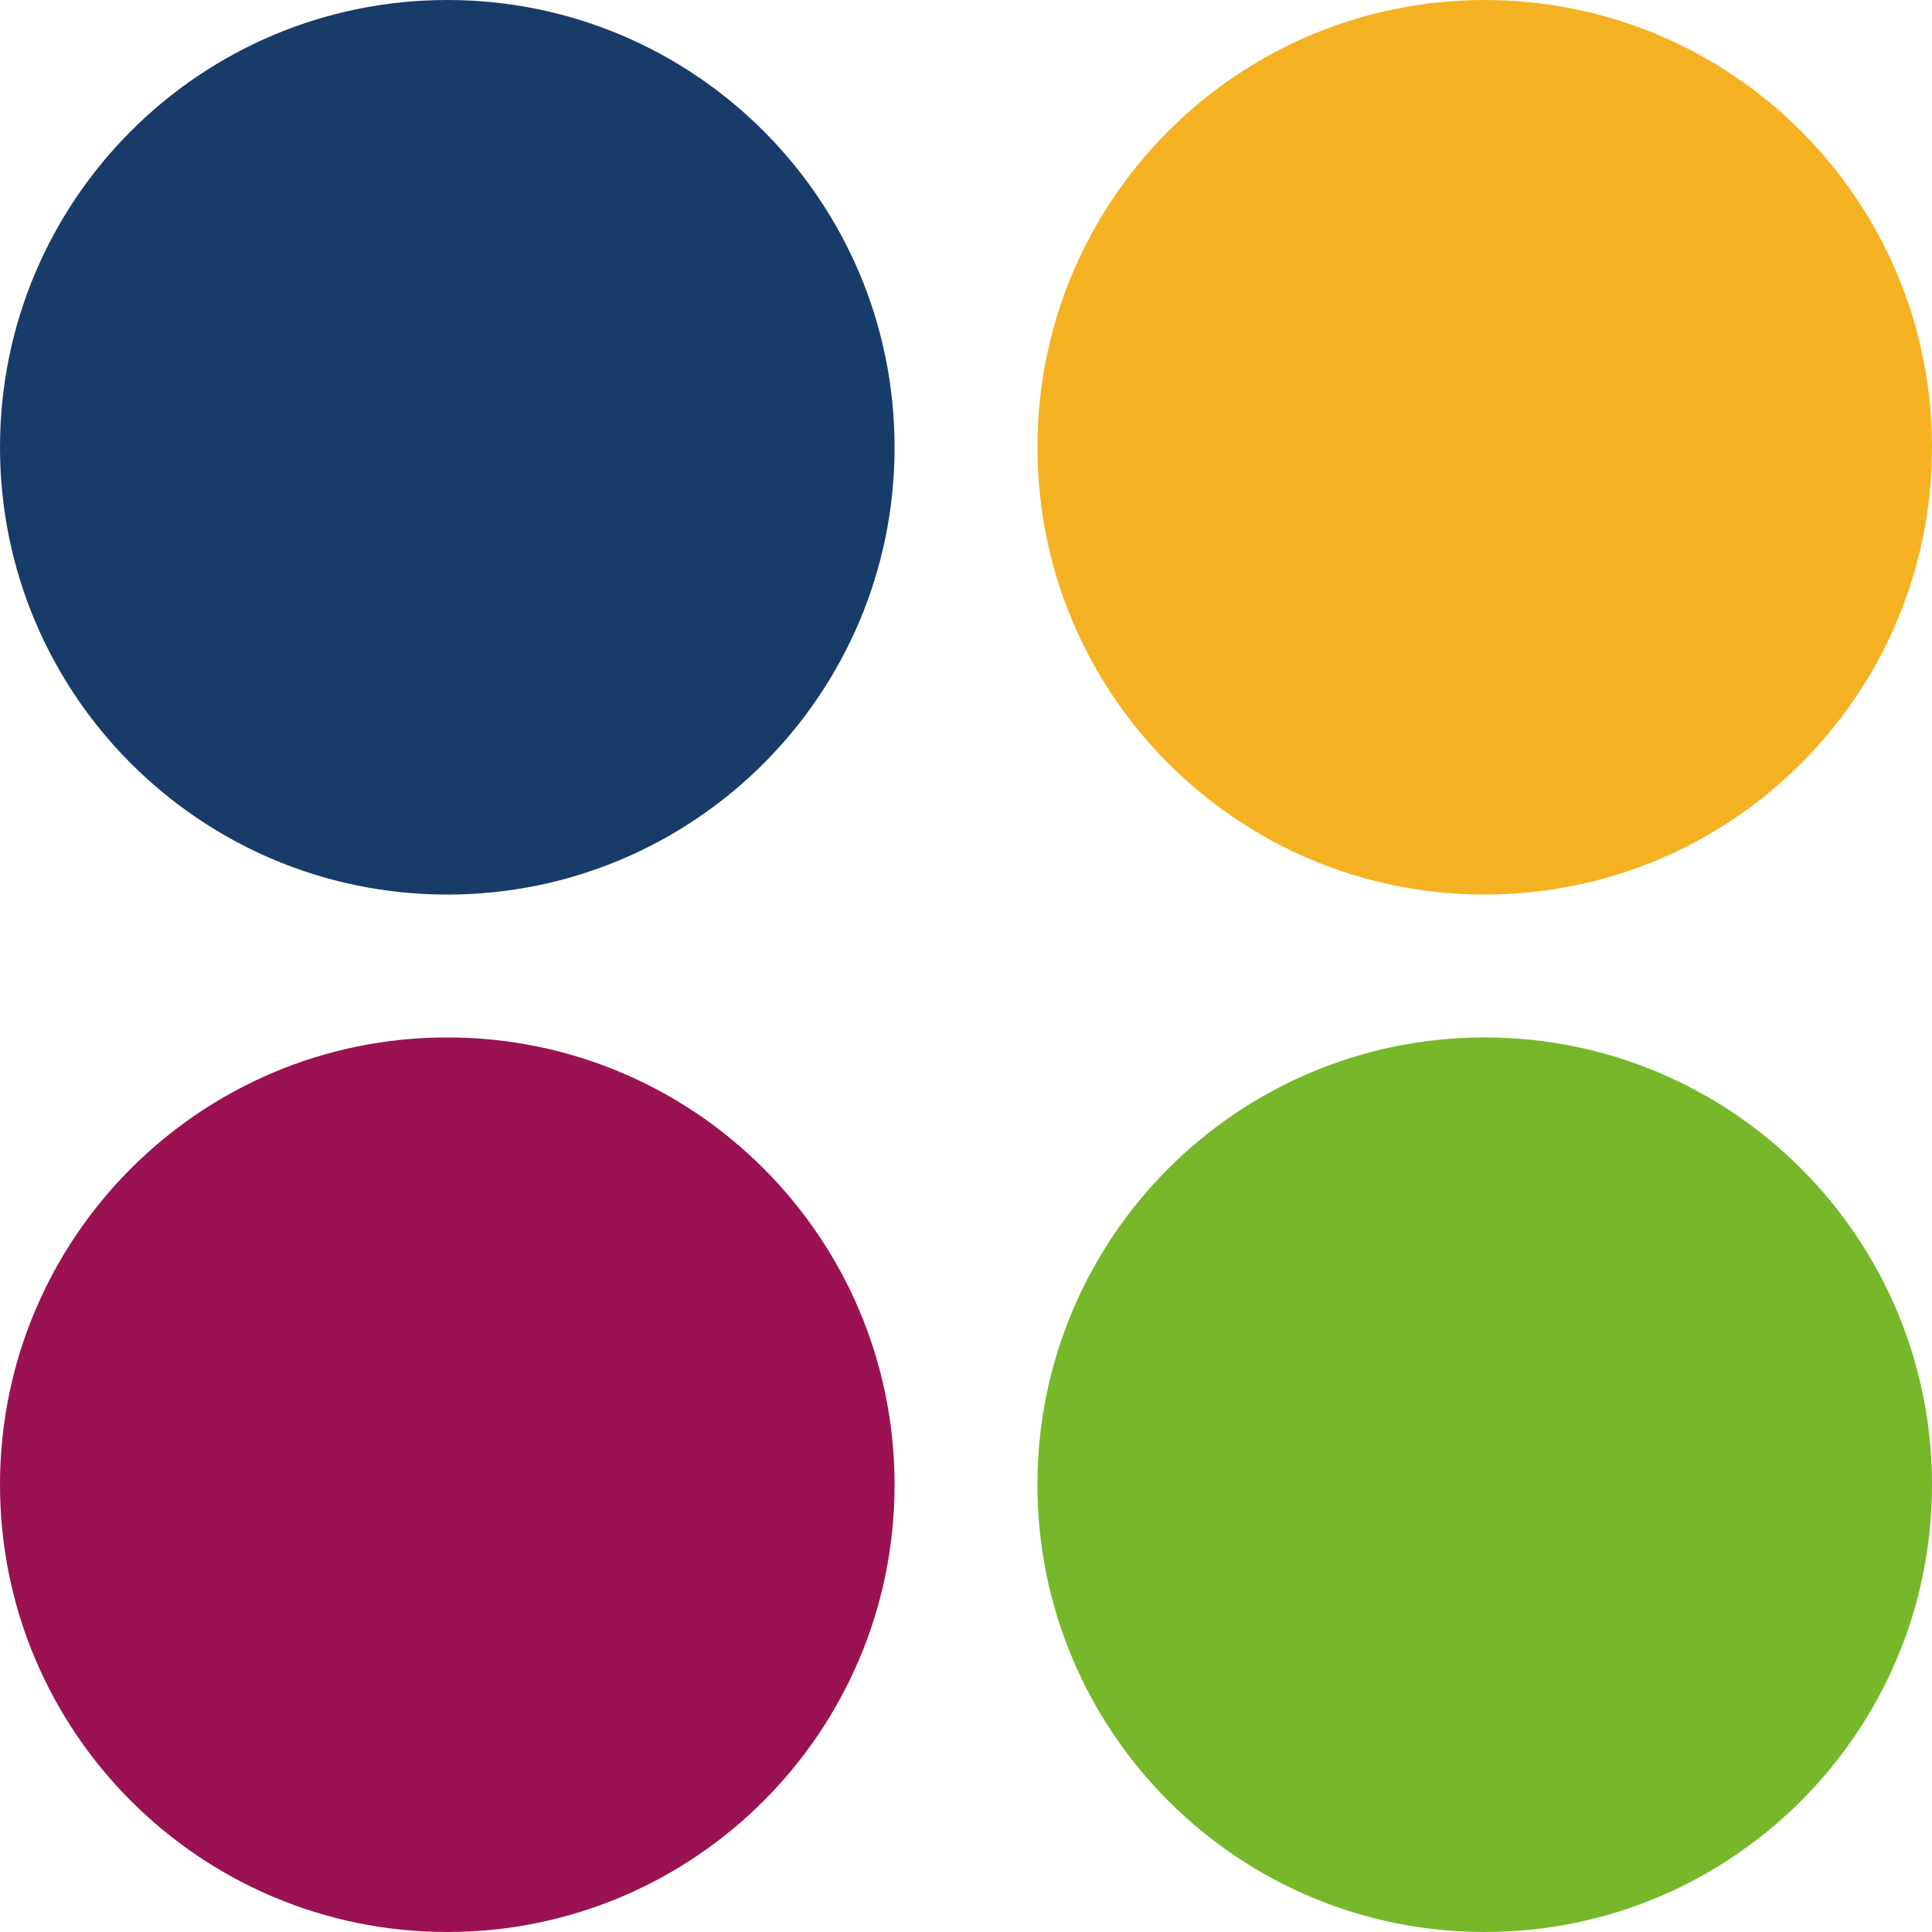
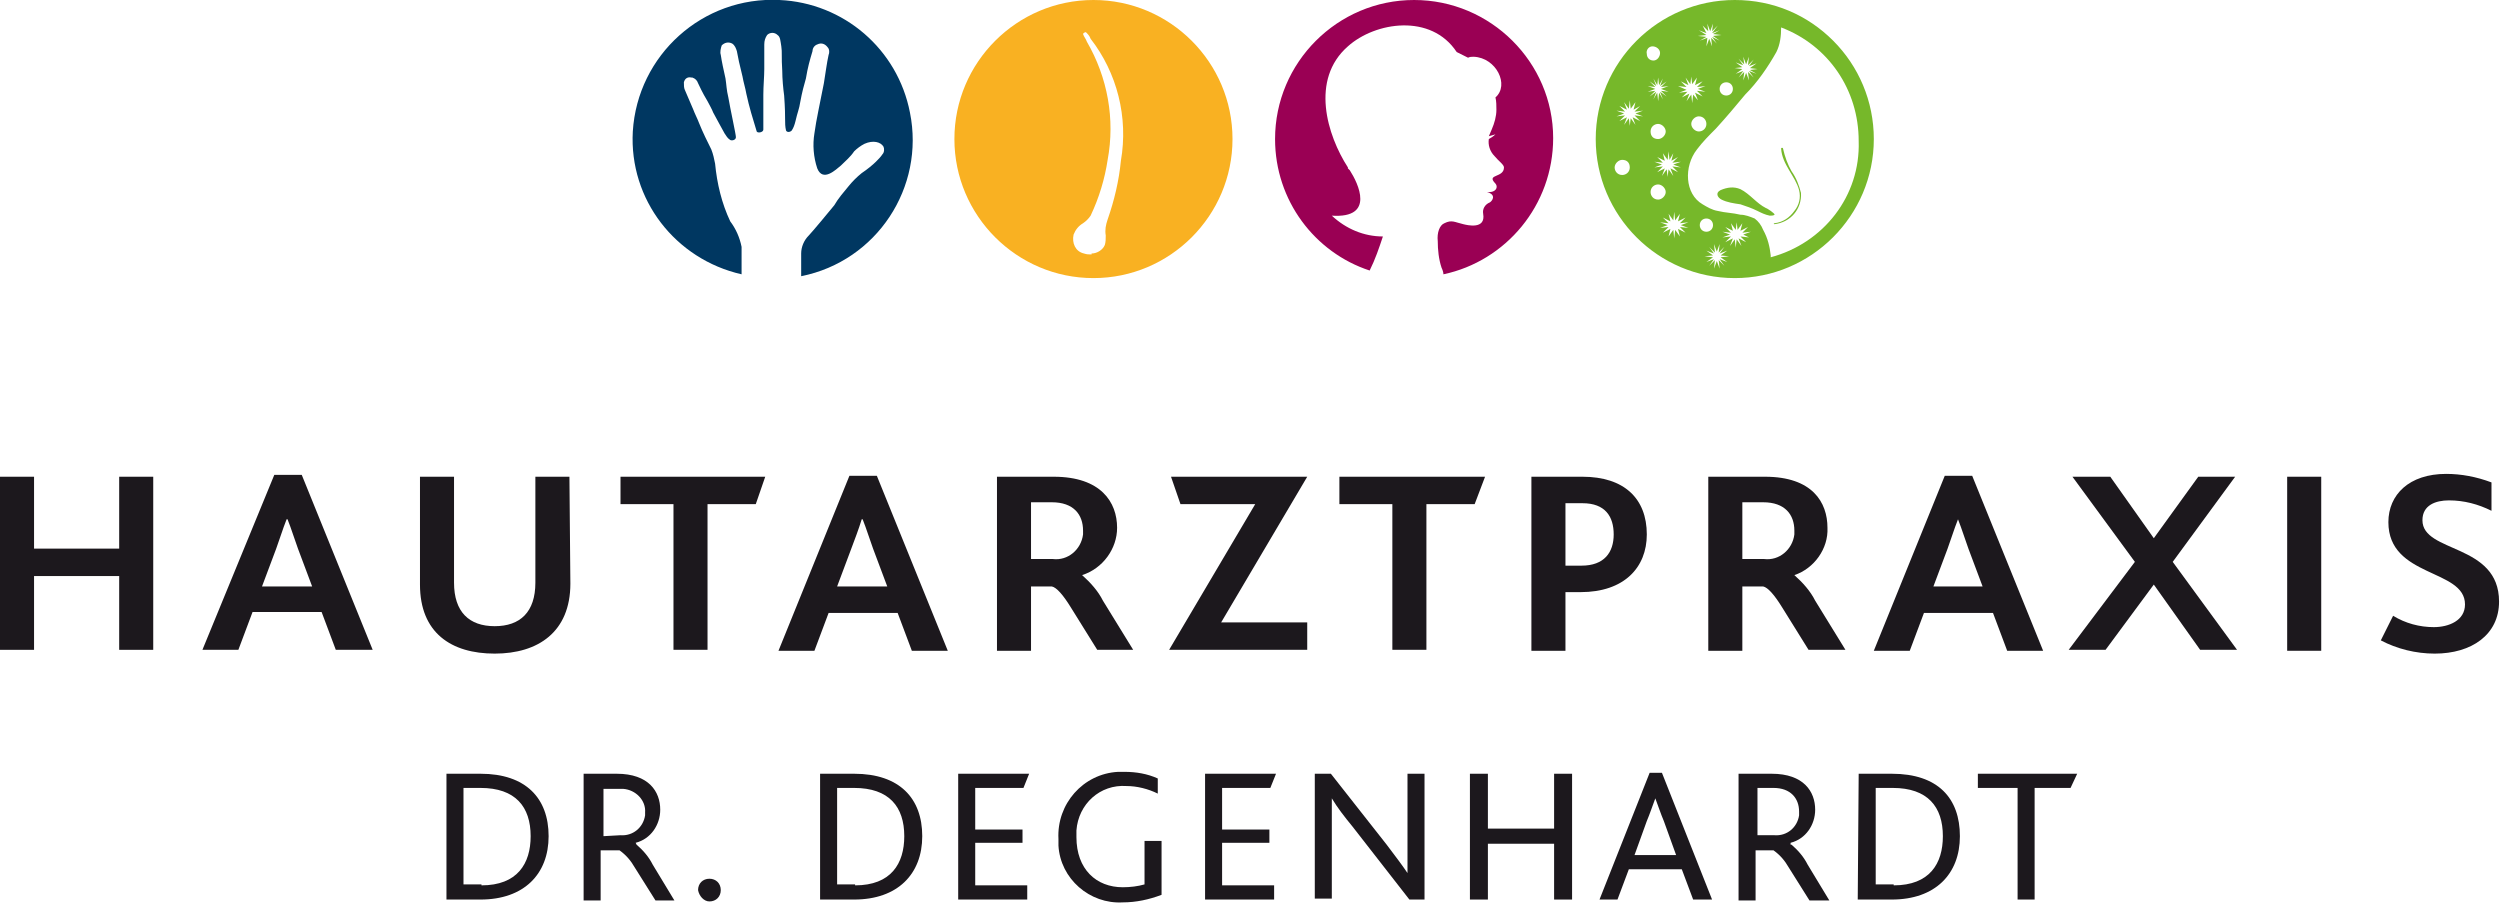
- <svg xmlns="http://www.w3.org/2000/svg" viewBox="0 0 518.33 518.33">
-   <g id="Ebene_2" data-name="Ebene 2">
-     <g id="Ebene_1-2" data-name="Ebene 1">
-       <g>
-         <g>
-           <circle cx="120" cy="120" r="120" style="fill: #183c69" />
-           <circle cx="398.33" cy="120" r="120" style="fill: #f4b223" />
-         </g>
-         <g>
-           <circle cx="120" cy="398.33" r="120" style="fill: #9a1252" />
-           <circle cx="398.33" cy="398.33" r="120" style="fill: #76b82a" />
-         </g>
-       </g>
-     </g>
-   </g>
+ <svg xmlns="http://www.w3.org/2000/svg" version="1.1" id="Ebene_1" x="0px" y="0px" viewBox="0 0 264.3 95.4" style="enable-background:new 0 0 264.3 95.4;" xml:space="preserve">
+   <style type="text/css">
+ 	.st0{fill:#1C181D;}
+ 	.st1{fill:#003761;}
+ 	.st2{fill:none;}
+ 	.st3{fill:#F9B122;}
+ 	.st4{fill:#9A0054;}
+ 	.st5{fill:#76B82A;}
+ </style>
+   <path class="st0" d="M50.9,93.6c3.8,0,5.2-2.3,5.2-5.2c0-3.1-1.6-5.1-5.3-5.1h-1.8v10.2H50.9z M47.2,81.8h3.6c4.8,0,7.2,2.6,7.2,6.6  s-2.6,6.7-7.2,6.7h-3.6V81.8z" />
+   <path class="st0" d="M65.6,88.3c1.3,0.1,2.4-0.8,2.6-2.1c0-0.1,0-0.2,0-0.3c0.1-1.3-1-2.4-2.3-2.5c-0.1,0-0.3,0-0.4,0h-1.7v5  L65.6,88.3z M67.3,89.3c0.7,0.6,1.3,1.3,1.7,2.1l2.3,3.8h-2l-2.2-3.5c-0.4-0.7-0.9-1.3-1.6-1.8h-2v5.3h-1.8V81.8h3.5  c3.4,0,4.6,1.9,4.6,3.8c0,1.6-1,3.1-2.6,3.5L67.3,89.3z" />
+   <path class="st0" d="M73.8,94.1c0-0.7,0.5-1.2,1.2-1.2c0.7,0,1.2,0.5,1.2,1.2c0,0,0,0,0,0c0,0.7-0.5,1.2-1.2,1.2  C74.4,95.3,73.9,94.7,73.8,94.1C73.8,94.1,73.8,94.1,73.8,94.1" />
+   <path class="st0" d="M90.4,93.6c3.8,0,5.2-2.3,5.2-5.2c0-3.1-1.6-5.1-5.3-5.1h-1.8v10.2H90.4z M86.7,81.8h3.6c4.8,0,7.2,2.6,7.2,6.6  s-2.6,6.7-7.2,6.7h-3.6V81.8z" />
+   <polygon class="st0" points="101.3,81.8 101.3,95.1 108.6,95.1 108.6,93.6 103.1,93.6 103.1,89.1 108.1,89.1 108.1,87.7 103.1,87.7   103.1,83.3 108.2,83.3 108.8,81.8 " />
+   <path class="st0" d="M122.8,94.6c-1.3,0.5-2.7,0.8-4.1,0.8c-3.5,0.2-6.6-2.5-6.8-6c0-0.2,0-0.5,0-0.7c-0.2-3.7,2.6-6.9,6.3-7.1  c0.2,0,0.4,0,0.7,0c1.2,0,2.4,0.2,3.5,0.7v1.6c-1-0.5-2.2-0.8-3.3-0.8c-2.8-0.2-5.1,1.9-5.3,4.7c0,0.2,0,0.4,0,0.7  c0,3.4,2.1,5.3,4.9,5.3c0.8,0,1.6-0.1,2.3-0.3v-4.6h1.8L122.8,94.6z" />
+   <polygon class="st0" points="127.4,81.8 127.4,95.1 134.7,95.1 134.7,93.6 129.2,93.6 129.2,89.1 134.2,89.1 134.2,87.7 129.2,87.7   129.2,83.3 134.3,83.3 134.9,81.8 " />
+   <path class="st0" d="M148.8,92.3c0-0.7,0-2,0-2.9v-7.6h1.8v13.3H149l-6-7.7c-0.9-1.1-1.6-2-2.2-3l0,0c0,0.8,0,2,0,2.9v7.7H139V81.8  h1.7l5.9,7.5C147.5,90.5,148.2,91.4,148.8,92.3L148.8,92.3z" />
+   <polygon class="st0" points="164.3,81.8 164.3,87.6 157.3,87.6 157.3,81.8 155.4,81.8 155.4,95.1 157.3,95.1 157.3,89.2 164.3,89.2   164.3,95.1 166.2,95.1 166.2,81.8 " />
+   <path class="st0" d="M177.2,90.4l-1.3-3.6c-0.3-0.7-0.6-1.6-0.9-2.4H175c-0.3,0.8-0.6,1.7-0.9,2.4l-1.3,3.6H177.2z M174.4,81.7h1.3  l5.3,13.4h-2l-1.2-3.2h-5.6l-1.2,3.2h-1.9L174.4,81.7z" />
+   <path class="st0" d="M187.6,88.3c1.3,0.1,2.4-0.8,2.6-2.1c0-0.1,0-0.2,0-0.4c0-1.4-0.9-2.5-2.7-2.5h-1.7v5L187.6,88.3z M189.4,89.3  c0.7,0.6,1.3,1.3,1.7,2.1l2.3,3.8h-2.1l-2.2-3.5c-0.4-0.7-0.9-1.3-1.6-1.8h-1.9v5.3h-1.8V81.8h3.5c3.4,0,4.6,1.9,4.6,3.8  c0,1.6-1,3.1-2.6,3.5V89.3z" />
+   <path class="st0" d="M200.2,93.6c3.8,0,5.2-2.3,5.2-5.2c0-3.1-1.6-5.1-5.3-5.1h-1.8v10.2H200.2z M196.5,81.8h3.5  c4.9,0,7.2,2.6,7.2,6.6s-2.6,6.7-7.2,6.7h-3.6L196.5,81.8z" />
+   <polygon class="st0" points="209.1,81.8 209.1,83.3 213.3,83.3 213.3,95.1 215.1,95.1 215.1,83.3 218.9,83.3 219.6,81.8 " />
+   <polygon class="st0" points="12.6,50.4 12.6,58 3.6,58 3.6,50.4 0,50.4 0,68.7 3.6,68.7 3.6,60.9 12.6,60.9 12.6,68.7 16.2,68.7   16.2,50.4 " />
+   <path class="st0" d="M33,62l-1.5-4c-0.3-0.8-0.7-2.1-1.1-3.1h-0.1c-0.4,1-0.8,2.3-1.1,3.1l-1.5,4L33,62z M29,50.2h2.9l7.5,18.5h-3.9  l-1.5-4h-7.3l-1.5,4h-3.8L29,50.2z" />
+   <path class="st0" d="M60.3,61.7c0,5.1-3.4,7.4-8,7.4s-7.9-2.2-7.9-7.3V50.4H48v11.2c0,3.1,1.6,4.6,4.3,4.6s4.3-1.5,4.3-4.6V50.4h3.6  L60.3,61.7z" />
+   <polygon class="st0" points="71.2,53.3 65.6,53.3 65.6,50.4 80.9,50.4 79.9,53.3 74.8,53.3 74.8,68.7 71.2,68.7 " />
+   <path class="st0" d="M93.8,62l-1.5-4c-0.3-0.8-0.7-2.1-1.1-3.1h-0.1c-0.3,1-0.8,2.3-1.1,3.1l-1.5,4L93.8,62z M89.8,50.3h2.9  l7.5,18.5h-3.8l-1.5-4h-7.3l-1.5,4h-3.8L89.8,50.3z" />
+   <path class="st0" d="M111.3,59.1c1.6,0.2,3-1,3.2-2.6c0-0.1,0-0.3,0-0.4c0-1.7-1-3-3.3-3H109v6L111.3,59.1z M114.4,60.8  c0.9,0.8,1.7,1.7,2.2,2.7l3.2,5.2H116l-2.8-4.5c-0.8-1.3-1.5-2.1-2-2.2H109v6.8h-3.6V50.4h6c5,0,6.7,2.7,6.7,5.4  C118.1,58,116.6,60.1,114.4,60.8L114.4,60.8z" />
+   <polygon class="st0" points="132.7,53.3 124.8,53.3 123.8,50.4 138.2,50.4 129.1,65.8 138.2,65.8 138.2,68.7 123.6,68.7 " />
+   <polygon class="st0" points="147.2,53.3 141.6,53.3 141.6,50.4 157,50.4 155.9,53.3 150.8,53.3 150.8,68.7 147.2,68.7 " />
+   <path class="st0" d="M167.2,59.8c2.4,0,3.4-1.4,3.4-3.3s-0.9-3.3-3.3-3.3h-1.8v6.6L167.2,59.8z M161.9,50.4h5.4  c4.4,0,6.8,2.3,6.8,6.1c0,3.5-2.4,6.1-7,6.1h-1.6v6.2h-3.6L161.9,50.4z" />
+   <path class="st0" d="M186.5,59.1c1.6,0.2,3-1,3.2-2.6c0-0.1,0-0.3,0-0.4c0-1.7-1-3-3.3-3h-2.2v6L186.5,59.1z M189.7,60.8  c0.9,0.8,1.7,1.7,2.2,2.7l3.2,5.2h-3.9l-2.8-4.5c-0.8-1.3-1.5-2.1-2-2.2h-2.2v6.8h-3.6V50.4h6c5,0,6.6,2.7,6.6,5.4  C193.3,58,191.8,60.1,189.7,60.8L189.7,60.8z" />
+   <path class="st0" d="M209.6,62l-1.5-4c-0.3-0.8-0.7-2.1-1.1-3.1H207c-0.4,1-0.8,2.3-1.1,3.1l-1.5,4L209.6,62z M205.6,50.3h2.9  l7.5,18.5h-3.8l-1.5-4h-7.3l-1.5,4h-3.8L205.6,50.3z" />
+   <polygon class="st0" points="223.1,50.4 227.7,56.9 232.4,50.4 236.3,50.4 229.7,59.4 236.5,68.7 232.6,68.7 227.7,61.8 222.6,68.7   218.7,68.7 225.7,59.4 219.1,50.4 " />
+   <rect x="241.8" y="50.4" class="st0" width="3.6" height="18.4" />
+   <path class="st0" d="M253,65.1c1.3,0.8,2.8,1.2,4.3,1.2c1.6,0,3.3-0.7,3.3-2.4c0-3.8-8.1-2.8-8.1-8.7c0-2.9,2.2-5.1,6.1-5.1  c1.6,0,3.2,0.3,4.8,0.9v3c-1.4-0.7-2.9-1.1-4.5-1.1c-1.4,0-2.8,0.5-2.8,2.1c0,3.5,8.1,2.4,8.1,8.6c0,3.5-2.9,5.5-6.8,5.5  c-2,0-4-0.5-5.7-1.4L253,65.1z" />
+   <path class="st1" d="M82.4,0c-8.1-0.4-15,5.8-15.5,13.9c-0.4,7.2,4.5,13.5,11.5,15.1v-2.9c-0.2-1-0.6-1.9-1.2-2.7  c-0.9-1.9-1.4-4-1.6-6.1c-0.1-0.5-0.2-1-0.4-1.5C74.8,15,74.3,14,73.9,13c-0.1-0.3-0.5-1.1-0.6-1.4c-0.5-1.2-0.7-1.6-0.9-2.1  c-0.1-0.2-0.1-0.5-0.1-0.8c0.1-0.4,0.4-0.6,0.8-0.5c0,0,0,0,0.1,0c0.3,0.1,0.5,0.3,0.6,0.6c0.2,0.4,0.4,0.9,1,1.9  c0.1,0.2,0.5,0.9,0.6,1.2c0.5,0.9,0.8,1.5,1.2,2.2c0.2,0.3,0.3,0.5,0.6,0.7c0.2,0.1,0.6,0,0.6-0.3s-0.6-3-0.8-4.2  c-0.2-0.8-0.2-1.4-0.3-2c-0.2-0.9-0.4-1.8-0.5-2.5c-0.1-0.3,0-0.7,0.1-1c0.3-0.3,0.7-0.4,1.1-0.2c0.3,0.2,0.4,0.5,0.5,0.8  c0.1,0.6,0.3,1.5,0.6,2.7c0.1,0.6,0.3,1.2,0.4,1.8c0.3,1.4,0.7,2.7,1.1,4c0.1,0.2,0.7,0.1,0.7-0.2s0-2.2,0-3.7  c0-0.9,0.1-1.9,0.1-2.7c0-1.3,0-2.2,0-2.6c0-0.4,0.1-0.7,0.3-1c0.3-0.3,0.8-0.3,1.1,0c0.3,0.2,0.3,0.6,0.4,1.2s0,1.1,0.1,2.6  c0,0.8,0.1,1.9,0.2,2.6c0.1,1.4,0.1,2.1,0.1,2.5c0,0.4,0,0.8,0.1,1.2c0.1,0.2,0.4,0.2,0.6,0c0,0,0,0,0,0c0.2-0.3,0.3-0.6,0.4-1  c0.2-0.9,0.4-1.3,0.5-2C84.8,9.7,85,9,85.2,8.3c0.2-1.2,0.4-1.9,0.7-2.9c0-0.3,0.2-0.6,0.5-0.7c0.4-0.2,0.8-0.1,1.1,0.3  c0.2,0.2,0.2,0.6,0.1,0.8c-0.2,0.9-0.3,1.8-0.5,3c-0.4,2.1-0.8,3.8-1,5.3c-0.2,1.2-0.1,2.5,0.3,3.7c0.6,1.5,2,0.1,2.5-0.3  c0.5-0.5,1-0.9,1.4-1.5c0.3-0.3,0.7-0.6,1.1-0.8c0.9-0.4,1.7-0.2,2,0.3c0.1,0.2,0.1,0.6-0.1,0.8c-0.2,0.3-0.4,0.5-0.7,0.8  c-0.3,0.3-0.9,0.8-1.5,1.2c-0.5,0.4-1,0.9-1.4,1.4c-0.5,0.6-1.1,1.3-1.5,2c-0.4,0.5-2.4,2.9-2.7,3.2c-0.5,0.5-0.8,1.2-0.8,1.9  c0,0.4,0,1.3,0,2.4c8-1.6,13.1-9.4,11.5-17.3C94.9,5.2,89.2,0.3,82.4,0" />
+   <path class="st2" d="M159.2,15.6L159.2,15.6" />
+   <path class="st3" d="M115.6,0c-8.1,0-14.7,6.6-14.7,14.7s6.6,14.7,14.7,14.7c8.1,0,14.7-6.6,14.7-14.7C130.3,6.6,123.7,0,115.6,0z   M118.5,17c-0.2,2.1-0.7,4.2-1.4,6.2c-0.2,0.6-0.3,1.1-0.2,1.7c0,0.3,0,0.7-0.1,1c-0.2,0.5-0.8,0.9-1.4,0.9l0,0.1  c-0.3,0-0.5,0-0.8-0.1c-0.9-0.2-1.3-1.1-1.1-2c0,0,0,0,0,0c0.2-0.5,0.5-0.9,1-1.2c0.3-0.2,0.6-0.5,0.8-0.8c0.9-1.9,1.5-3.9,1.8-5.9  c0.8-4.3,0-8.7-2.2-12.5c-0.1-0.3-0.3-0.5-0.4-0.8c0-0.1,0.2-0.2,0.3-0.2c0.2,0.2,0.4,0.4,0.5,0.7C118.1,7.7,119.3,12.4,118.5,17z" />
+   <path class="st4" d="M149.5,0c-8.1,0-14.7,6.6-14.7,14.7c0,0,0,0,0,0c0,6.5,4.2,12,10,13.9l0,0c0.6-1.2,1-2.4,1.4-3.6  c-2,0-3.9-0.8-5.4-2.2c4.6,0.3,2.8-3.4,1.9-4.8l-0.2-0.2l0-0.1c-2.2-3.4-4-9.3,0-12.8c2.9-2.6,8.8-3.5,11.5,0.6  c0.4,0.2,0.8,0.4,1.2,0.6c0.2-0.1,0.4-0.1,0.6-0.1c2.4,0.1,3.8,3,2.3,4.3c0.1,0.4,0.1,0.9,0.1,1.3c0,0.7-0.2,1.4-0.5,2.1  c-0.1,0.2-0.2,0.5-0.3,0.7c0.4-0.1,0.7-0.2,0.7-0.2c-0.2,0.2-0.5,0.4-0.7,0.5c-0.1,0.6,0.1,1.3,0.6,1.8c0.4,0.5,1,0.9,1,1.2  c0,1.1-1.8,0.7-1,1.6c0.1,0.1,0.3,0.3,0.2,0.6c-0.2,0.5-0.9,0.4-1,0.4c1.1,0.3,0.5,1,0.3,1.1c-0.5,0.2-0.8,0.7-0.7,1.2  c0.3,1.7-1.7,1.2-2.1,1.1c-0.9-0.2-1.2-0.5-2-0.1c-0.5,0.2-0.8,1-0.7,1.9c0,0.9,0.1,1.9,0.4,2.8c0.1,0.2,0.2,0.5,0.2,0.7  c6.6-1.4,11.6-7.3,11.6-14.4C164.2,6.6,157.6,0,149.5,0z" />
+   <path class="st5" d="M193.8,4.3c-2.7-2.7-6.3-4.3-10.4-4.3c-8.1,0-14.7,6.6-14.7,14.7c0,8.1,6.6,14.7,14.7,14.7s14.7-6.6,14.7-14.7  C198.1,10.7,196.5,7,193.8,4.3z M184.2,7.1l-0.7-0.5l0.8,0.3l-0.5-0.7l0.6,0.6L184.3,6l0.3,0.8l0.3-0.8l-0.1,0.9l0.6-0.6L184.9,7  l0.8-0.3l-0.7,0.5l0.8,0.1l-0.8,0.1l0.7,0.4l-0.8-0.3l0.5,0.7l-0.6-0.6l0.1,0.9l-0.3-0.8l-0.3,0.8l0.1-0.9l-0.6,0.6l0.5-0.7  l-0.8,0.3l0.7-0.5l-0.8-0.1L184.2,7.1z M182.5,8.7c0.4,0,0.7,0.3,0.7,0.7s-0.3,0.7-0.7,0.7c-0.4,0-0.7-0.3-0.7-0.7  S182.1,8.7,182.5,8.7z M179.6,3.2l0.8,0.3L180,2.7l0.6,0.6l-0.1-0.8l0.3,0.8l0.3-0.8l-0.1,0.8l0.6-0.6L181,3.5l0.8-0.3l-0.7,0.4  l0.9,0.1l-0.9,0.1l0.7,0.5L181,3.9l0.5,0.7L180.9,4l0.1,0.9l-0.3-0.8l-0.3,0.8l0.1-0.9L180,4.7l0.5-0.7l-0.8,0.3l0.7-0.4l-0.9-0.1  l0.9-0.1L179.6,3.2z M177.4,9.1l0.9,0.1l-0.6-0.6l0.8,0.4l-0.3-0.8l0.5,0.7l0.1-0.8l0.1,0.8l0.5-0.7L179.2,9l0.8-0.4l-0.6,0.6  l0.9-0.1l-0.8,0.3l0.8,0.3l-0.9-0.1l0.6,0.6l-0.8-0.4l0.3,0.8L179,10l-0.1,0.9l-0.1-0.9l-0.5,0.7l0.3-0.8l-0.8,0.4l0.6-0.6l-0.9,0.1  l0.8-0.3L177.4,9.1z M180.4,13.1L180.4,13.1c0,0.5-0.4,0.8-0.8,0.8s-0.8-0.4-0.8-0.8c0-0.4,0.4-0.8,0.8-0.8  C180.1,12.3,180.4,12.7,180.4,13.1z M176.9,16.2l-0.2,0.8l0.7-0.4l-0.6,0.6l0.9-0.1l-0.8,0.3l0.8,0.3l-0.9-0.1l0.6,0.6l-0.8-0.4  l0.3,0.8l-0.5-0.7l-0.1,0.8l-0.1-0.8l-0.5,0.7l0.3-0.8l-0.8,0.4l0.6-0.6l-0.9,0.1l0.8-0.3l-0.8-0.3l0.9,0.1l-0.6-0.6l0.8,0.4  l-0.2-0.8l0.5,0.7l0.1-0.9l0.1,0.9L176.9,16.2z M174.5,13.9c0-0.5,0.4-0.8,0.8-0.8c0.4,0,0.8,0.4,0.8,0.8s-0.4,0.8-0.8,0.8  C174.8,14.7,174.5,14.4,174.5,13.9z M172.3,17.7c0,0.5-0.4,0.8-0.8,0.8c-0.5,0-0.8-0.4-0.8-0.8c0-0.4,0.4-0.8,0.8-0.8  C172,16.9,172.3,17.2,172.3,17.7L172.3,17.7z M173.7,12.3l-0.9-0.1l0.6,0.6l-0.8-0.4l0.3,0.8l-0.5-0.7l-0.1,0.8l-0.1-0.8l-0.5,0.7  l0.3-0.8l-0.8,0.4l0.6-0.6l-0.9,0.1l0.8-0.3l-0.8-0.3l0.9,0.1l-0.6-0.6l0.8,0.4l-0.3-0.8l0.5,0.7l0.1-0.9l0.1,0.9l0.5-0.7l-0.2,0.8  l0.7-0.4l-0.6,0.6l0.9-0.1l-0.8,0.3L173.7,12.3z M174.7,4.9c0.4,0,0.8,0.3,0.8,0.7s-0.3,0.8-0.7,0.8h0c-0.4,0-0.7-0.3-0.7-0.7  C174,5.3,174.3,4.9,174.7,4.9z M174.2,9.7l0.8-0.3l-0.8-0.3l0.8,0.1l-0.6-0.6l0.7,0.5l-0.3-0.8l0.4,0.7l0.1-0.8l0.1,0.8l0.4-0.7  l-0.3,0.8l0.7-0.5l-0.6,0.6l0.8-0.1l-0.8,0.3l0.8,0.3l-0.8-0.1l0.6,0.6l-0.7-0.5l0.3,0.8l-0.4-0.7l-0.1,0.9l-0.1-0.9l-0.4,0.7  l0.3-0.8l-0.7,0.5l0.6-0.6L174.2,9.7z M174.5,20.3c0-0.5,0.4-0.8,0.8-0.8c0.4,0,0.8,0.4,0.8,0.8c0,0.4-0.4,0.8-0.8,0.8  C174.8,21.1,174.5,20.7,174.5,20.3z M178.5,24.1l-0.9-0.1l0.6,0.6l-0.8-0.4l0.2,0.8l-0.5-0.7l-0.1,0.9l-0.1-0.9l-0.5,0.7l0.2-0.8  l-0.8,0.4l0.6-0.6l-0.9,0.1l0.8-0.3l-0.8-0.3l0.9,0.1l-0.6-0.6l0.8,0.4l-0.2-0.8l0.5,0.7l0.1-0.9l0.1,0.9l0.5-0.7l-0.2,0.8l0.8-0.4  l-0.6,0.6l0.9-0.1l-0.8,0.3L178.5,24.1z M179.7,23.8c0-0.4,0.3-0.7,0.7-0.7s0.7,0.3,0.7,0.7c0,0.4-0.3,0.7-0.7,0.7  S179.7,24.2,179.7,23.8z M182.6,27.7l-0.8-0.3l0.5,0.7l-0.6-0.6l0.1,0.9l-0.3-0.8l-0.3,0.8l0.1-0.9l-0.6,0.6l0.5-0.7l-0.8,0.3  l0.7-0.5l-0.9-0.1l0.9-0.1l-0.7-0.5l0.8,0.3l-0.5-0.7l0.6,0.6l-0.1-0.9l0.3,0.8l0.3-0.8l-0.1,0.9l0.6-0.6l-0.5,0.7l0.8-0.3l-0.7,0.5  l0.9,0.1l-0.9,0.1L182.6,27.7z M184.9,25.1l-0.9-0.1l0.6,0.6l-0.8-0.4l0.3,0.8l-0.5-0.7l-0.1,0.9l-0.1-0.9l-0.5,0.7l0.3-0.8  l-0.8,0.4l0.6-0.6l-0.9,0.1l0.8-0.3l-0.8-0.3l0.9,0.1l-0.6-0.6l0.8,0.4l-0.2-0.8l0.5,0.7l0.1-0.8l0.1,0.8l0.5-0.7l-0.2,0.8l0.8-0.4  l-0.6,0.6l0.9-0.1l-0.8,0.3L184.9,25.1z M187.2,27.2c0-0.1,0-0.2,0-0.2c-0.1-0.9-0.3-1.8-0.8-2.7c-0.2-0.5-0.5-0.9-0.9-1.2  c-0.5-0.2-1-0.4-1.5-0.4c-0.8-0.2-1.6-0.2-2.4-0.4c-0.6-0.1-1.1-0.4-1.6-0.7c-1.9-1.1-2-4-0.6-5.8c0.6-0.8,1.3-1.5,2-2.2  c1.1-1.2,2.1-2.4,3.1-3.6c1.3-1.3,2.4-2.9,3.3-4.5c0.4-0.8,0.5-1.7,0.5-2.6c5,1.9,8.2,6.6,8.2,12h0  C196.7,20.7,192.8,25.7,187.2,27.2z M188.5,15.7c0-0.1-0.2-0.1-0.2,0c0.1,1.7,1.5,2.9,1.9,4.4c0.2,0.8,0,1.6-0.5,2.2  c-0.5,0.7-1.2,1.2-2.1,1.3c-0.1,0-0.1,0.1,0,0.1l0,0c1.7-0.2,2.9-1.6,2.8-3.3c-0.2-0.8-0.5-1.6-1-2.3  C189,17.4,188.7,16.6,188.5,15.7z M186.7,22c-1-0.5-1.7-1.5-2.7-2c-0.7-0.3-1.4-0.2-2.1,0.1c-0.6,0.3-0.3,0.8,0.1,1  c0.6,0.3,1.3,0.4,2,0.5c0.6,0.2,1.2,0.4,1.8,0.7c0.4,0.2,0.8,0.4,1.3,0.5l0,0c0.2,0,0.4,0,0.5-0.1C187.7,22.6,186.8,22,186.7,22z" />
</svg>
